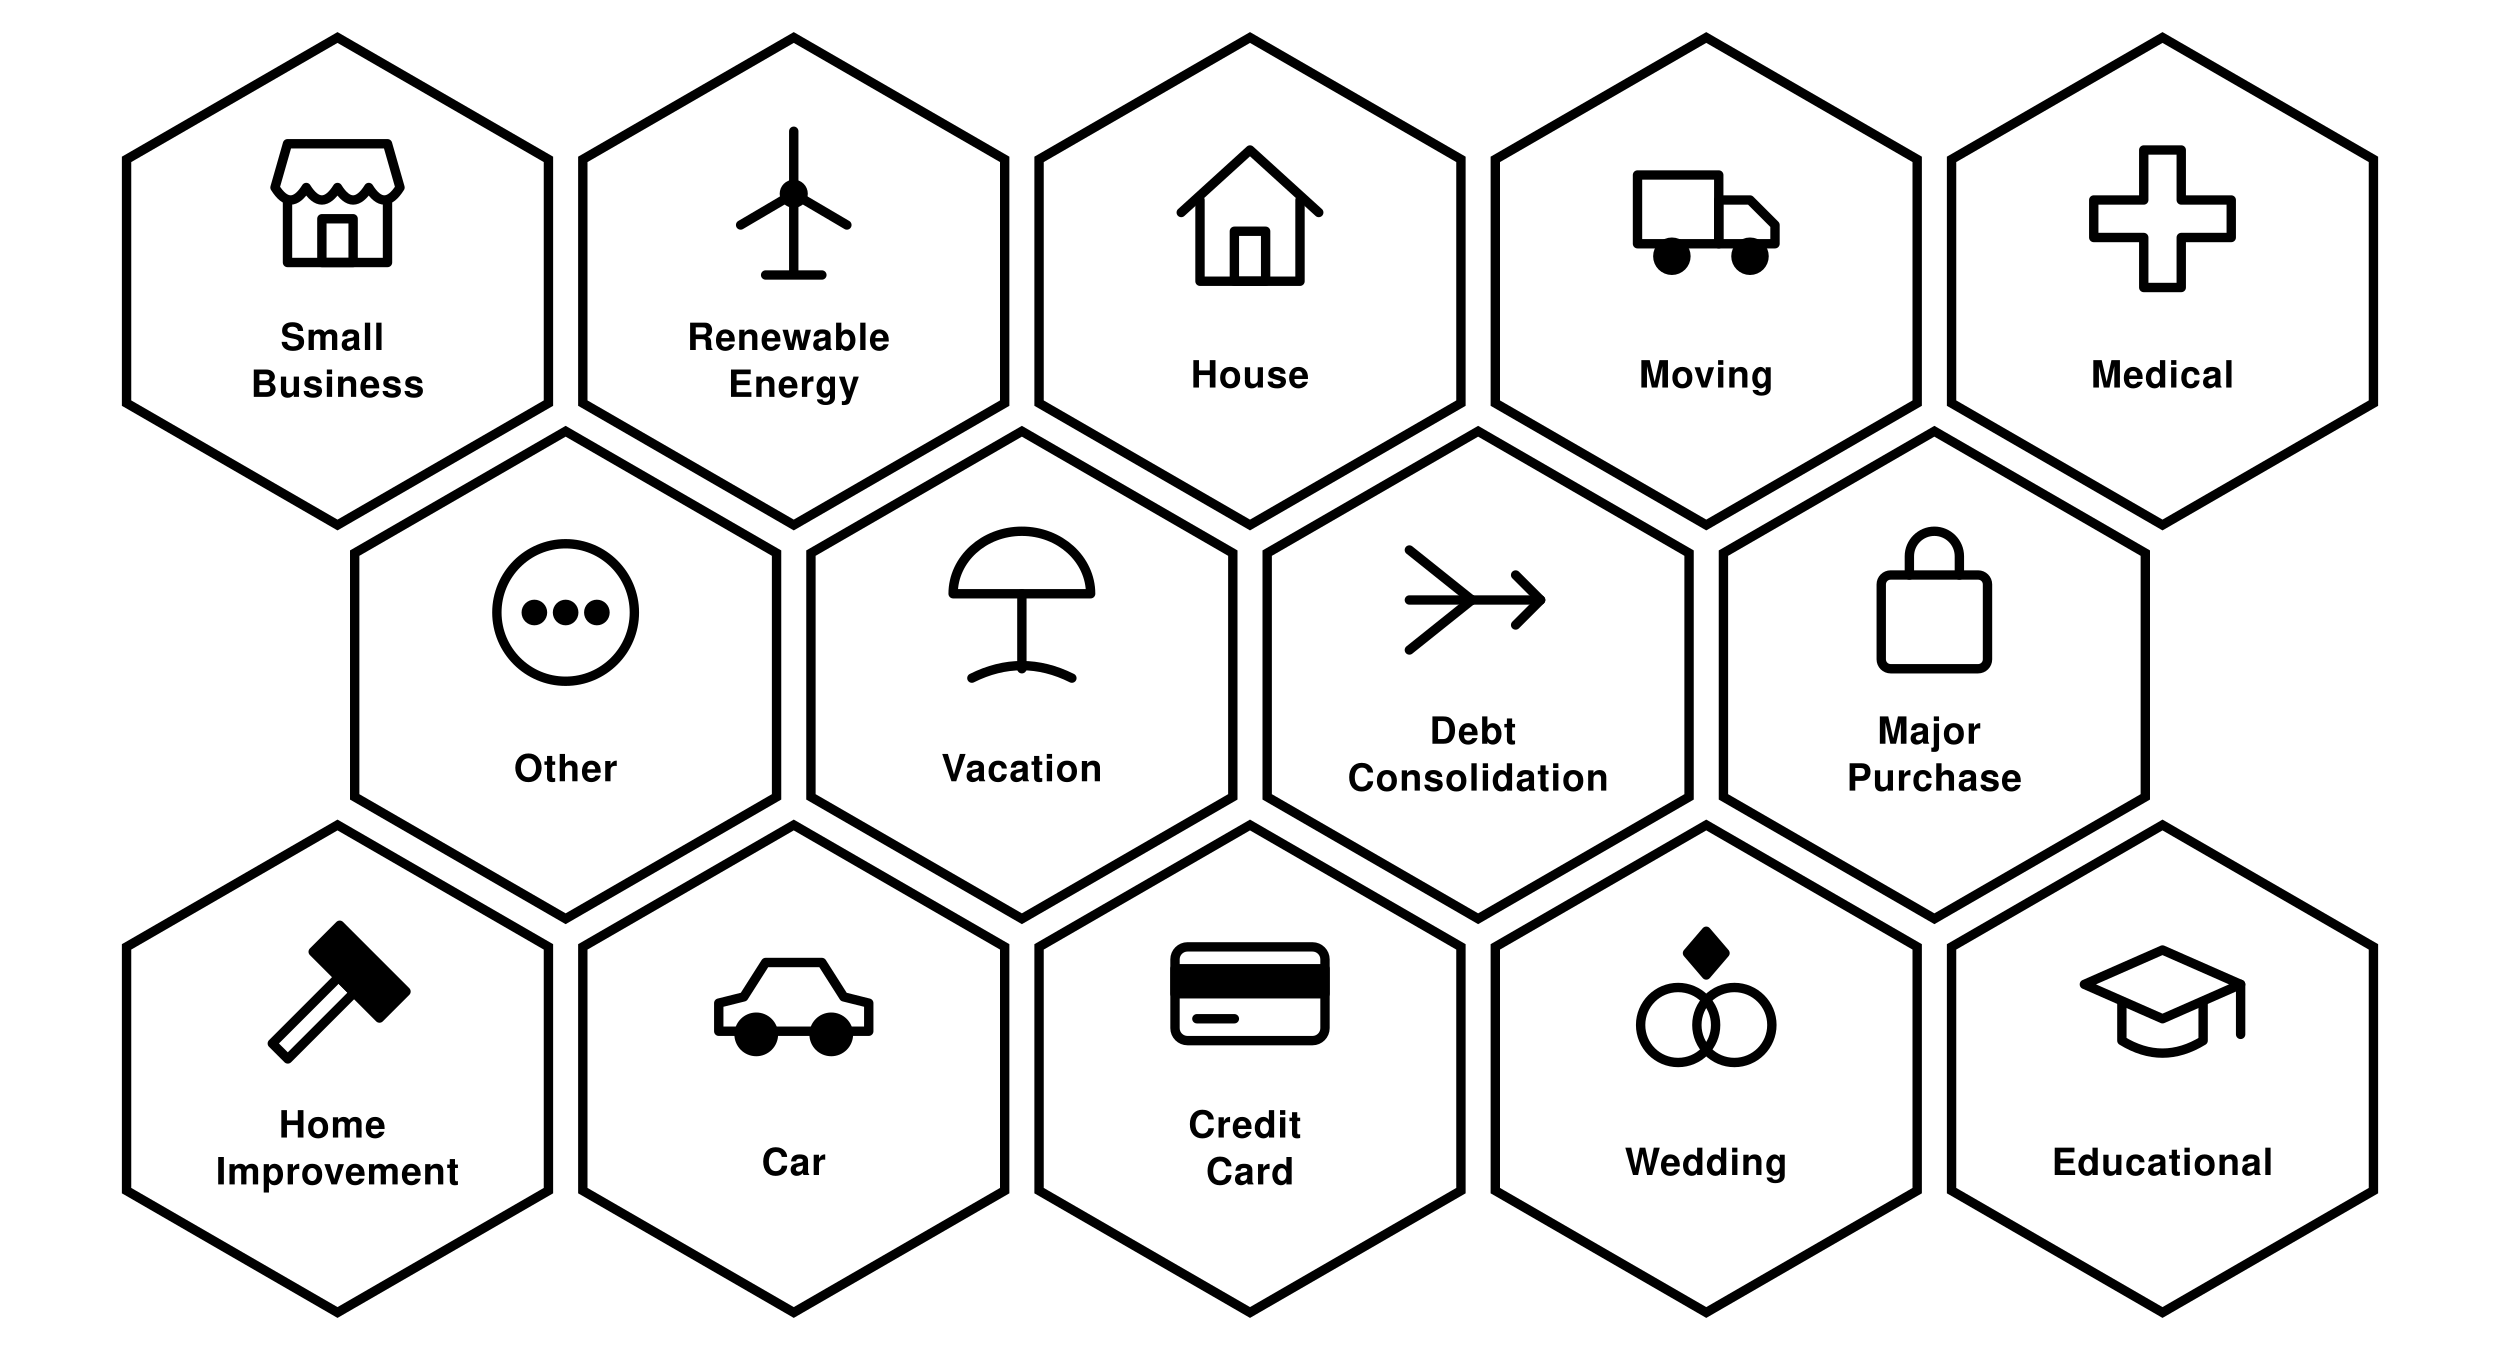
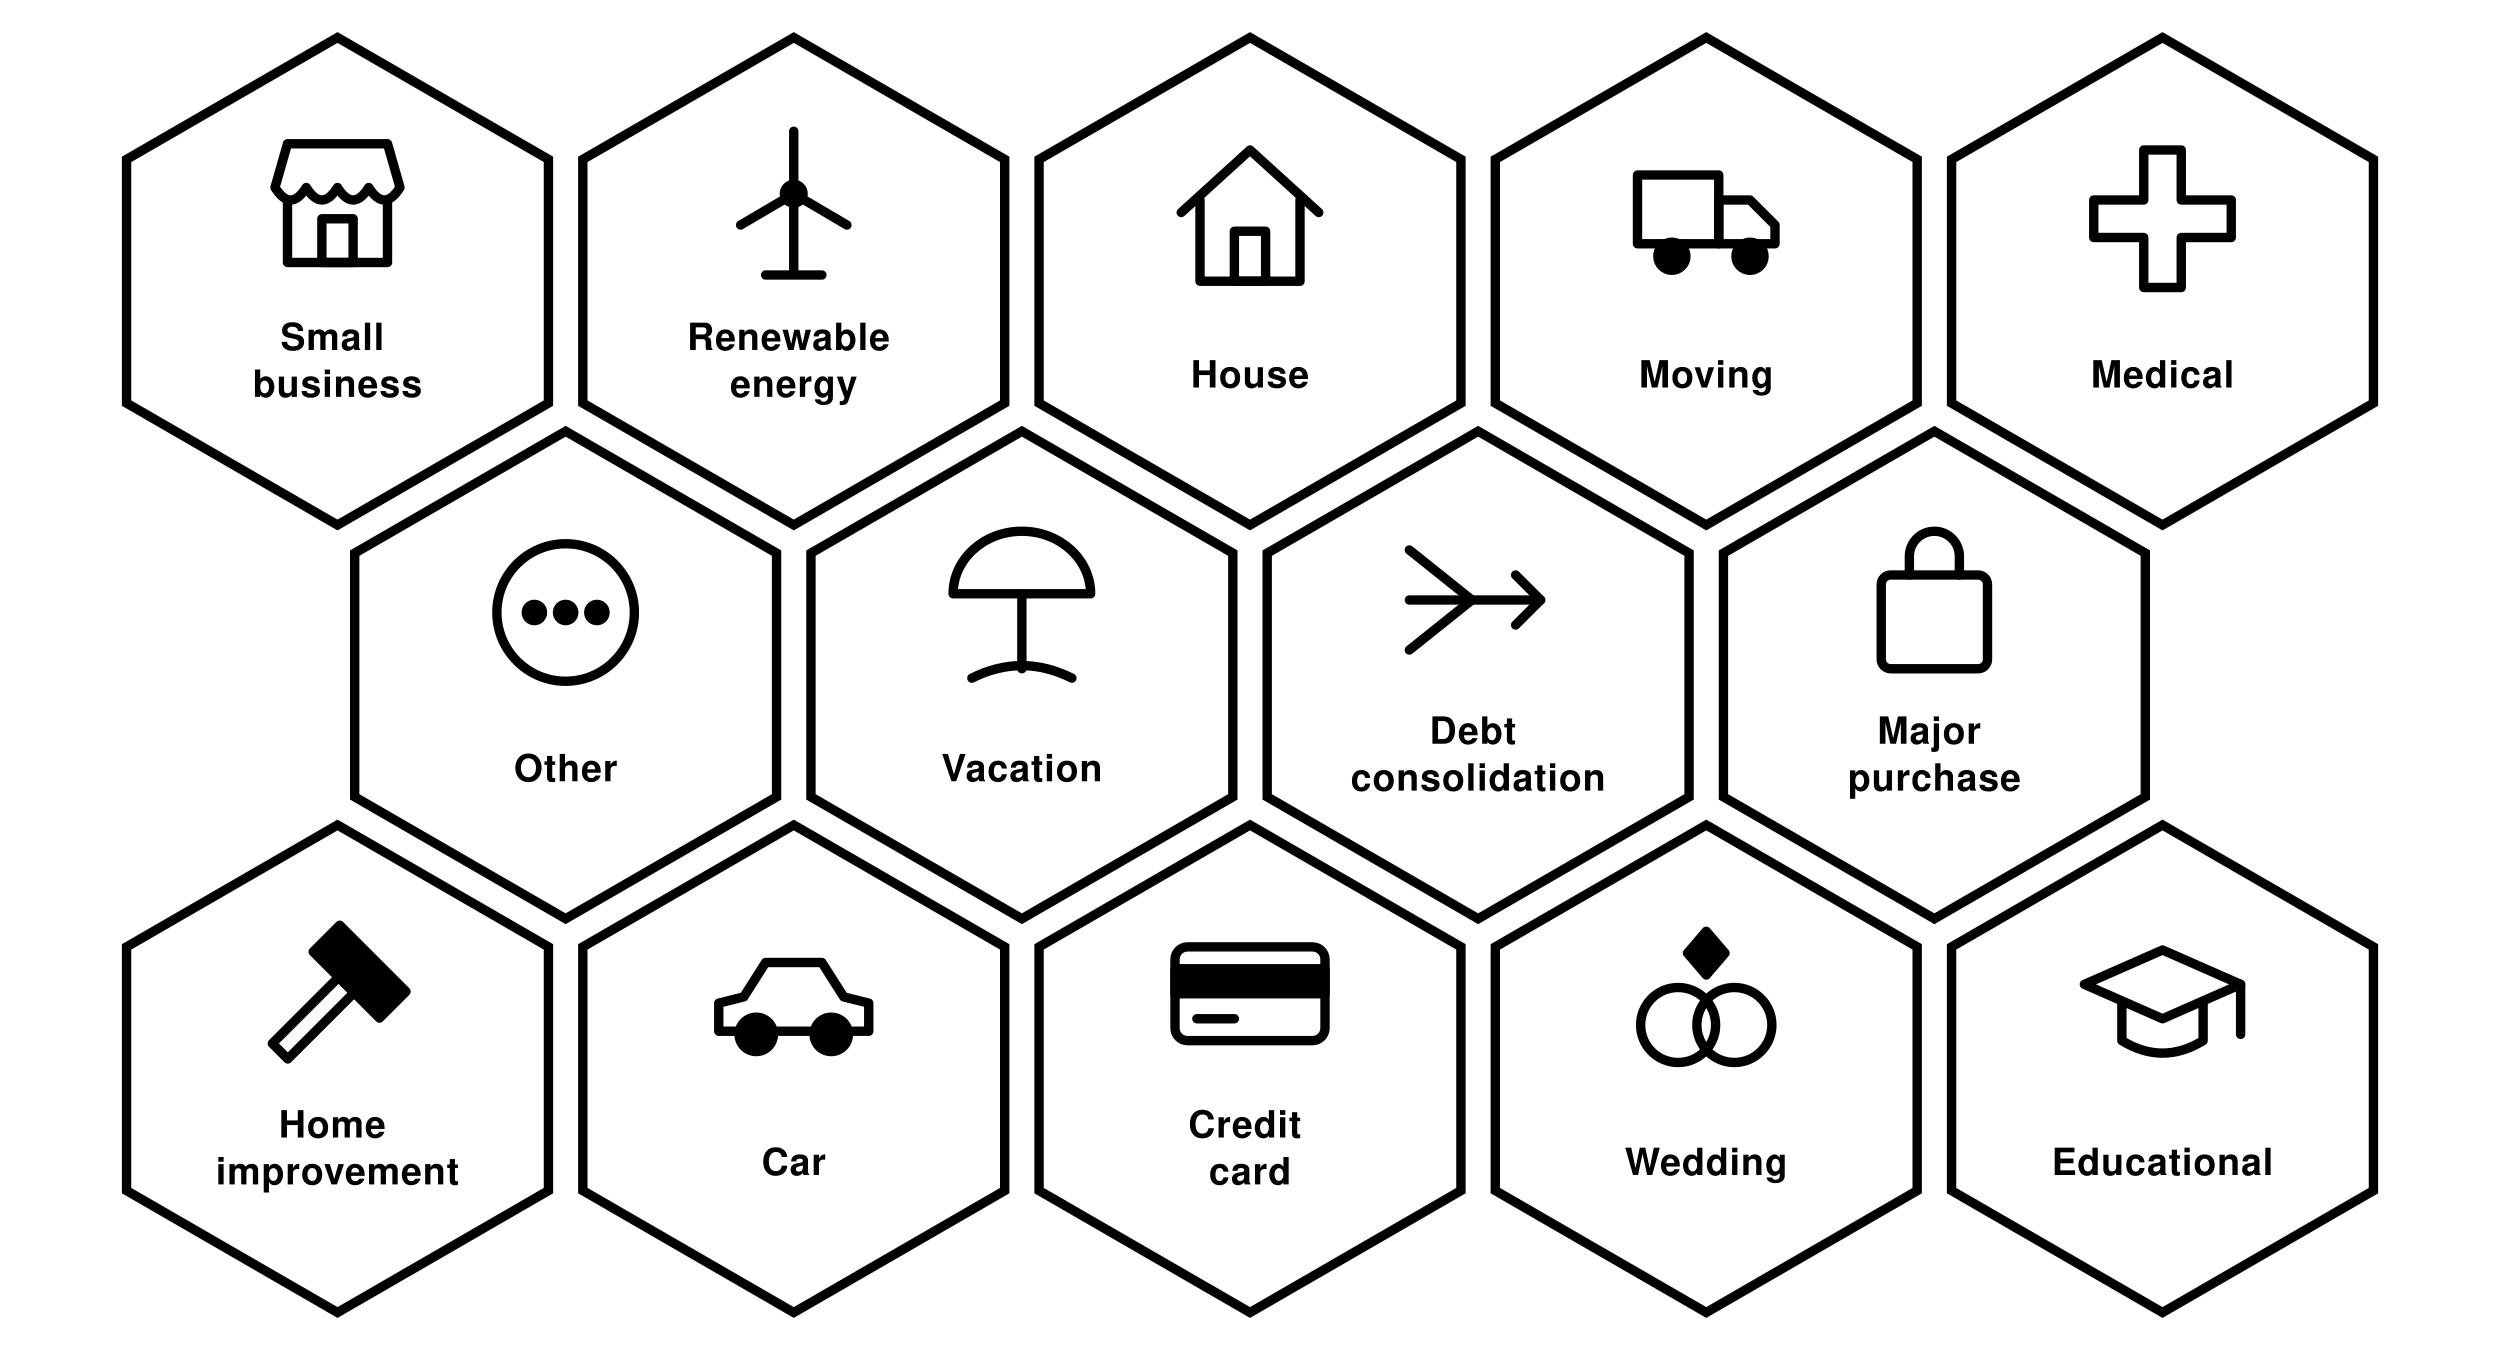
<svg xmlns="http://www.w3.org/2000/svg" viewBox="0 0 800 432" width="800" height="432" class="loan-purpose-honeycomb" font-family="Helvetica, Arial, sans-serif">
  <defs>
    <polygon id="hexshape" points="0,-78 67.5,-39 67.5,39 0,78 -67.5,39 -67.5,-39" />
    <g id="ic-small_business">
      <path d="M-20 -6 L-16 -20 H16 L20 -6 Q15 2 10 -6 Q5 2 0 -6 Q-5 2 -10 -6 Q-15 2 -20 -6 Z" />
      <path d="M-16 -1 V18 H16 V-1" />
      <rect x="-5" y="4" width="10" height="14" />
    </g>
    <g id="ic-renewable_energy">
      <circle cx="0" cy="-4" r="3" fill="currentColor" />
      <line x1="0" y1="-4" x2="0" y2="-24" />
      <line x1="0" y1="-4" x2="-17" y2="6" />
      <line x1="0" y1="-4" x2="17" y2="6" />
      <path d="M0 -1 V22 M-9 22 H9" />
    </g>
    <g id="ic-house">
      <path d="M-22 -2 L0 -22 L22 -2" />
      <path d="M-16 -6 V20 H16 V-6" />
      <rect x="-5" y="4" width="10" height="16" />
    </g>
    <g id="ic-moving">
      <rect x="-22" y="-14" width="26" height="22" />
      <path d="M4 -6 H14 L22 2 V8 H4 Z" />
      <circle cx="-11" cy="12" r="4.5" fill="currentColor" />
      <circle cx="14" cy="12" r="4.5" fill="currentColor" />
    </g>
    <g id="ic-medical">
      <path d="M-6 -22 H6 V-6 H22 V6 H6 V22 H-6 V6 H-22 V-6 H-6 Z" />
    </g>
    <g id="ic-other">
      <circle cx="0" cy="0" r="22" />
      <circle cx="-10" cy="0" r="2.6" fill="currentColor" />
      <circle cx="0" cy="0" r="2.6" fill="currentColor" />
      <circle cx="10" cy="0" r="2.6" fill="currentColor" />
    </g>
    <g id="ic-vacation">
      <path d="M-22 -4 A22 20 0 0 1 22 -4 Z" />
      <line x1="0" y1="-4" x2="0" y2="20" />
      <path d="M-16 23 Q0 15 16 23" />
    </g>
    <g id="ic-debt_consolidation">
      <line x1="-22" y1="-16" x2="-2" y2="0" />
      <line x1="-22" y1="0" x2="-2" y2="0" />
      <line x1="-22" y1="16" x2="-2" y2="0" />
      <line x1="-2" y1="0" x2="20" y2="0" />
      <polyline points="12,-8 20,0 12,8" />
    </g>
    <g id="ic-major_purchase">
      <rect x="-17" y="-8" width="34" height="30" rx="3" />
      <path d="M-8 -8 V-14 A8 8 0 0 1 8 -14 V-8" />
    </g>
    <g id="ic-home_improvement">
      <g transform="rotate(45)">
        <rect x="-3.5" y="-4" width="7" height="30" />
        <rect x="-15" y="-16" width="30" height="12" fill="currentColor" />
      </g>
    </g>
    <g id="ic-car">
      <path d="M-24 8 V-1 L-16 -3 L-9 -14 H9 L16 -3 L24 -1 V8 Z" />
      <circle cx="-12" cy="9" r="5.5" fill="currentColor" />
      <circle cx="12" cy="9" r="5.5" fill="currentColor" />
    </g>
    <g id="ic-credit_card">
      <rect x="-24" y="-15" width="48" height="30" rx="4" />
      <rect x="-24" y="-8" width="48" height="8" fill="currentColor" />
      <line x1="-17" y1="8" x2="-5" y2="8" />
    </g>
    <g id="ic-wedding">
      <circle cx="-9" cy="6" r="12" />
      <circle cx="9" cy="6" r="12" />
      <polygon points="0,-24 6,-17 0,-10 -6,-17" fill="currentColor" />
    </g>
    <g id="ic-educational">
      <polygon points="0,-18 -25,-7 0,4 25,-7" />
      <path d="M-13 -1 V11 Q0 19 13 11 V-1" />
      <line x1="25" y1="-7" x2="25" y2="9" />
    </g>
  </defs>
  <style>
    .loan-purpose-honeycomb .hex { cursor: pointer; outline: none; }
    .loan-purpose-honeycomb .hex .bg { fill: transparent; stroke: #000000; stroke-width: 3; transition: fill .15s, stroke-width .15s; }
    .loan-purpose-honeycomb .hex .ic { color: #000000; stroke: #000000; fill: none; stroke-width: 3; stroke-linecap: round; stroke-linejoin: round; }
    .loan-purpose-honeycomb .hex .lbl { font-size: 12px; font-weight: 700; fill: #000000; text-anchor: middle; letter-spacing: .3px; }
    .loan-purpose-honeycomb .hex:hover .bg, .loan-purpose-honeycomb .hex:focus .bg { fill: rgba(0,0,0,0.08); stroke-width: 5; }
  </style>
  <rect width="800" height="432" fill="#ffffff" />
  <a href="#small_business" id="small_business" data-category="small_business">
    <g class="hex" transform="translate(108 90)">
      <use href="#hexshape" class="bg" />
      <use href="#ic-small_business" class="ic" transform="translate(0 -24)" />
      <text class="lbl" y="22">
        <tspan x="0">Small</tspan>
-         <tspan x="0" dy="15">Business</tspan>
+         <tspan x="0" dy="15">business</tspan>
      </text>
    </g>
  </a>
  <a href="#renewable_energy" id="renewable_energy" data-category="renewable_energy">
    <g class="hex" transform="translate(254 90)">
      <use href="#hexshape" class="bg" />
      <use href="#ic-renewable_energy" class="ic" transform="translate(0 -24)" />
      <text class="lbl" y="22">
        <tspan x="0">Renewable</tspan>
-         <tspan x="0" dy="15">Energy</tspan>
+         <tspan x="0" dy="15">energy</tspan>
      </text>
    </g>
  </a>
  <a href="#house" id="house" data-category="house">
    <g class="hex" transform="translate(400 90)">
      <use href="#hexshape" class="bg" />
      <use href="#ic-house" class="ic" transform="translate(0 -20)" />
      <text class="lbl" y="34">
        <tspan x="0">House</tspan>
      </text>
    </g>
  </a>
  <a href="#moving" id="moving" data-category="moving">
    <g class="hex" transform="translate(546 90)">
      <use href="#hexshape" class="bg" />
      <use href="#ic-moving" class="ic" transform="translate(0 -20)" />
      <text class="lbl" y="34">
        <tspan x="0">Moving</tspan>
      </text>
    </g>
  </a>
  <a href="#medical" id="medical" data-category="medical">
    <g class="hex" transform="translate(692 90)">
      <use href="#hexshape" class="bg" />
      <use href="#ic-medical" class="ic" transform="translate(0 -20)" />
      <text class="lbl" y="34">
        <tspan x="0">Medical</tspan>
      </text>
    </g>
  </a>
  <a href="#other" id="other" data-category="other">
    <g class="hex" transform="translate(181 216)">
      <use href="#hexshape" class="bg" />
      <use href="#ic-other" class="ic" transform="translate(0 -20)" />
      <text class="lbl" y="34">
        <tspan x="0">Other</tspan>
      </text>
    </g>
  </a>
  <a href="#vacation" id="vacation" data-category="vacation">
    <g class="hex" transform="translate(327 216)">
      <use href="#hexshape" class="bg" />
      <use href="#ic-vacation" class="ic" transform="translate(0 -22)" />
      <text class="lbl" y="34">
        <tspan x="0">Vacation</tspan>
      </text>
    </g>
  </a>
  <a href="#debt_consolidation" id="debt_consolidation" data-category="debt_consolidation">
    <g class="hex" transform="translate(473 216)">
      <use href="#hexshape" class="bg" />
      <use href="#ic-debt_consolidation" class="ic" transform="translate(0 -24)" />
      <text class="lbl" y="22">
        <tspan x="0">Debt</tspan>
-         <tspan x="0" dy="15">Consolidation</tspan>
+         <tspan x="0" dy="15">consolidation</tspan>
      </text>
    </g>
  </a>
  <a href="#major_purchase" id="major_purchase" data-category="major_purchase">
    <g class="hex" transform="translate(619 216)">
      <use href="#hexshape" class="bg" />
      <use href="#ic-major_purchase" class="ic" transform="translate(0 -24)" />
      <text class="lbl" y="22">
        <tspan x="0">Major</tspan>
-         <tspan x="0" dy="15">Purchase</tspan>
+         <tspan x="0" dy="15">purchase</tspan>
      </text>
    </g>
  </a>
  <a href="#home_improvement" id="home_improvement" data-category="home_improvement">
    <g class="hex" transform="translate(108 342)">
      <use href="#hexshape" class="bg" />
      <use href="#ic-home_improvement" class="ic" transform="translate(0 -24)" />
      <text class="lbl" y="22">
        <tspan x="0">Home</tspan>
-         <tspan x="0" dy="15">Improvement</tspan>
+         <tspan x="0" dy="15">improvement</tspan>
      </text>
    </g>
  </a>
  <a href="#car" id="car" data-category="car">
    <g class="hex" transform="translate(254 342)">
      <use href="#hexshape" class="bg" />
      <use href="#ic-car" class="ic" transform="translate(0 -20)" />
      <text class="lbl" y="34">
        <tspan x="0">Car</tspan>
      </text>
    </g>
  </a>
  <a href="#credit_card" id="credit_card" data-category="credit_card">
    <g class="hex" transform="translate(400 342)">
      <use href="#hexshape" class="bg" />
      <use href="#ic-credit_card" class="ic" transform="translate(0 -24)" />
      <text class="lbl" y="22">
        <tspan x="0">Credit</tspan>
-         <tspan x="0" dy="15">Card</tspan>
+         <tspan x="0" dy="15">card</tspan>
      </text>
    </g>
  </a>
  <a href="#wedding" id="wedding" data-category="wedding">
    <g class="hex" transform="translate(546 342)">
      <use href="#hexshape" class="bg" />
      <use href="#ic-wedding" class="ic" transform="translate(0 -20)" />
      <text class="lbl" y="34">
        <tspan x="0">Wedding</tspan>
      </text>
    </g>
  </a>
  <a href="#educational" id="educational" data-category="educational">
    <g class="hex" transform="translate(692 342)">
      <use href="#hexshape" class="bg" />
      <use href="#ic-educational" class="ic" transform="translate(0 -20)" />
      <text class="lbl" y="34">
        <tspan x="0">Educational</tspan>
      </text>
    </g>
  </a>
</svg>
